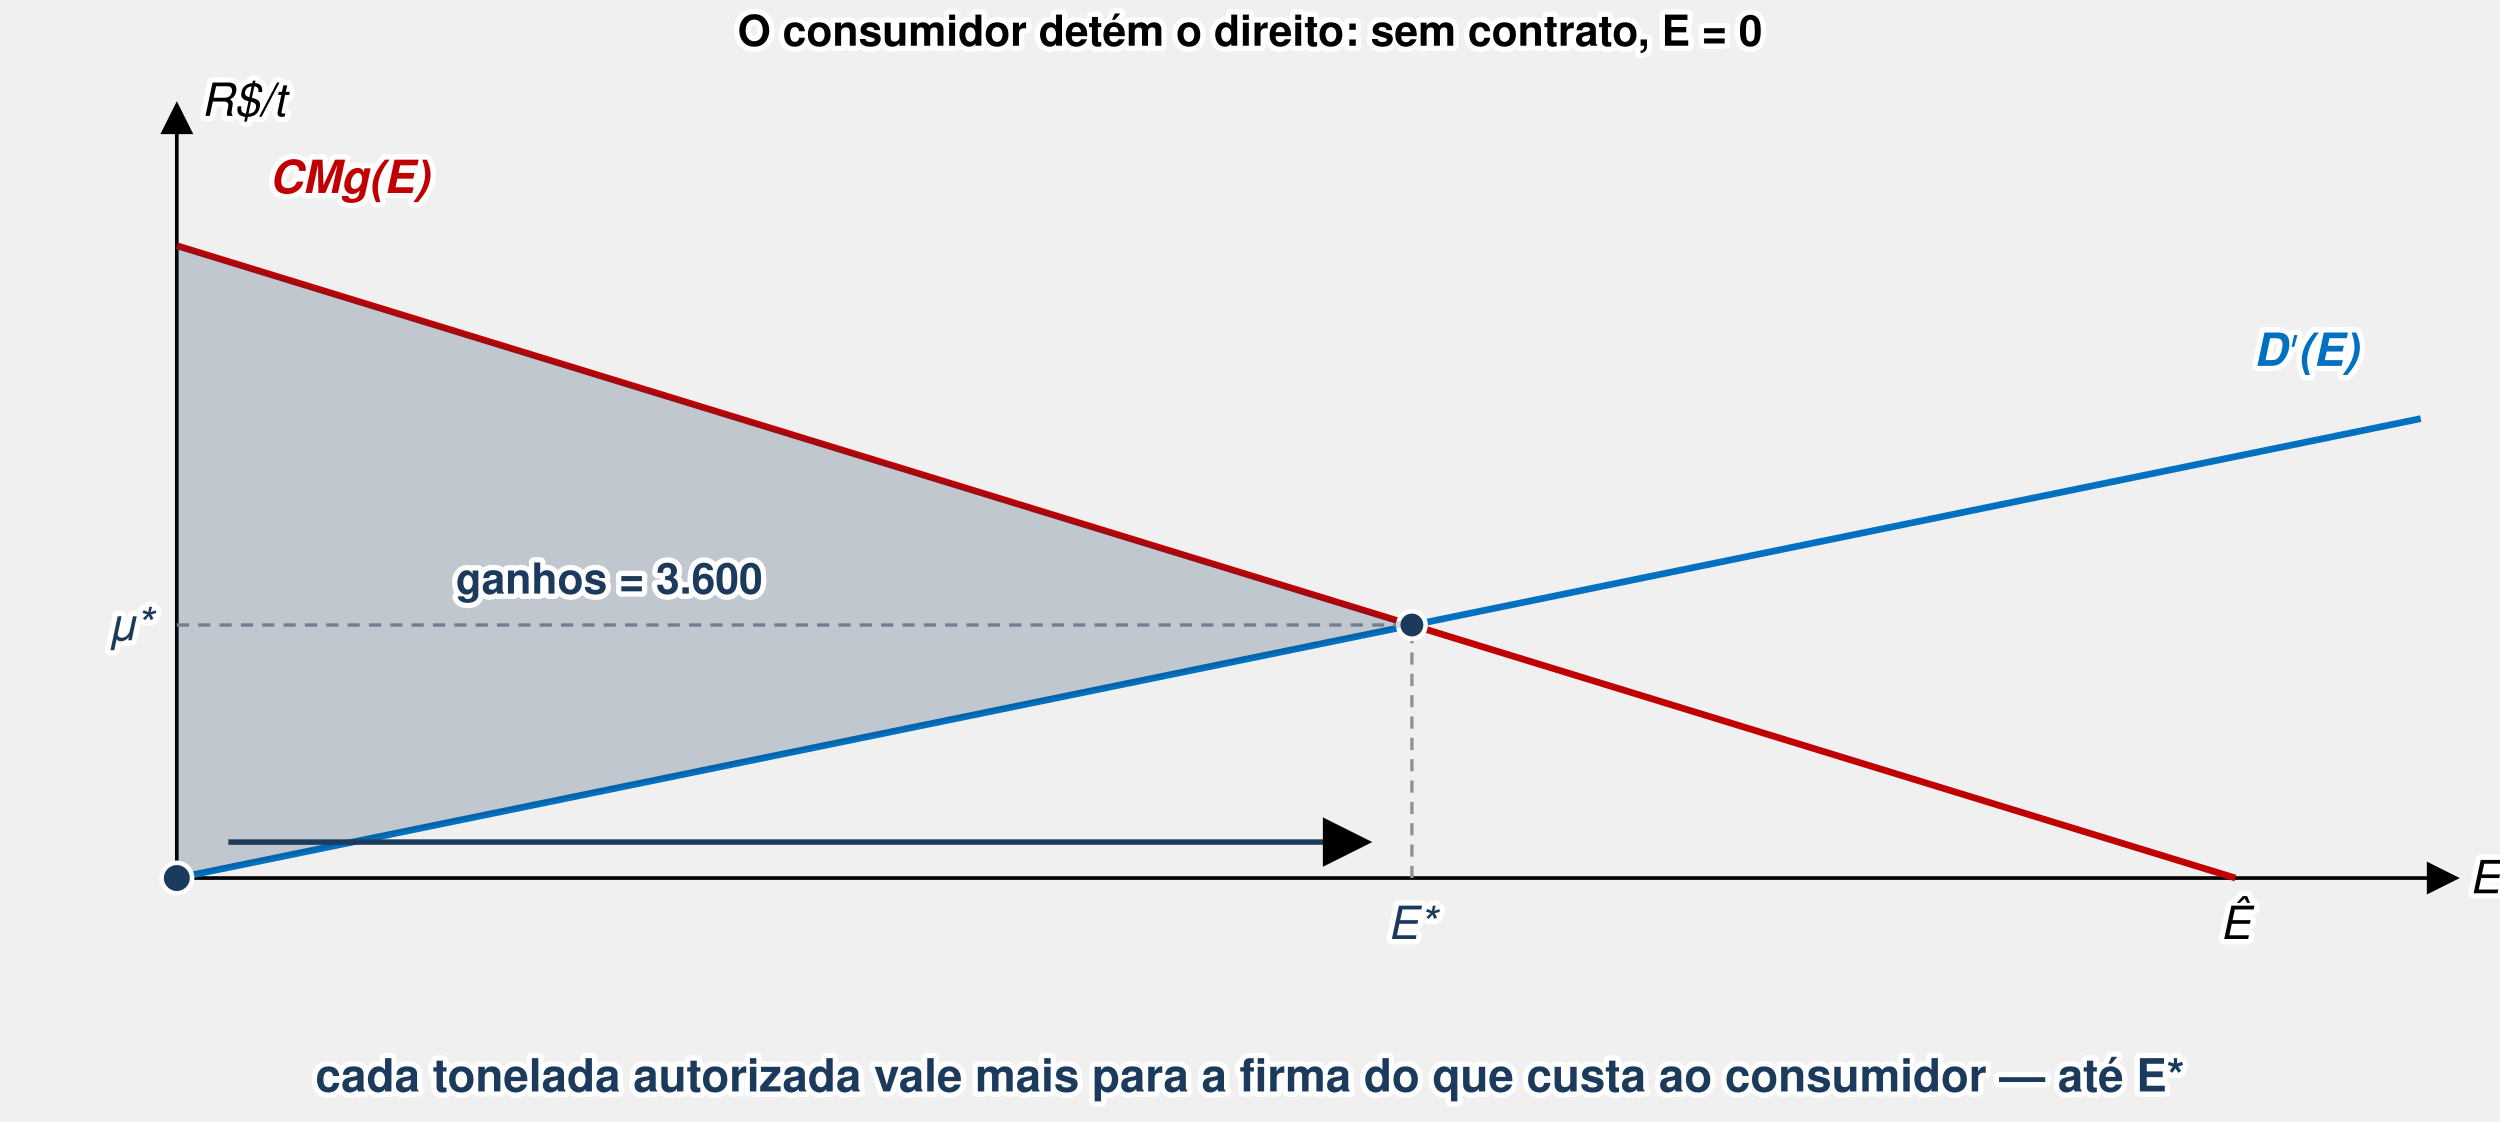
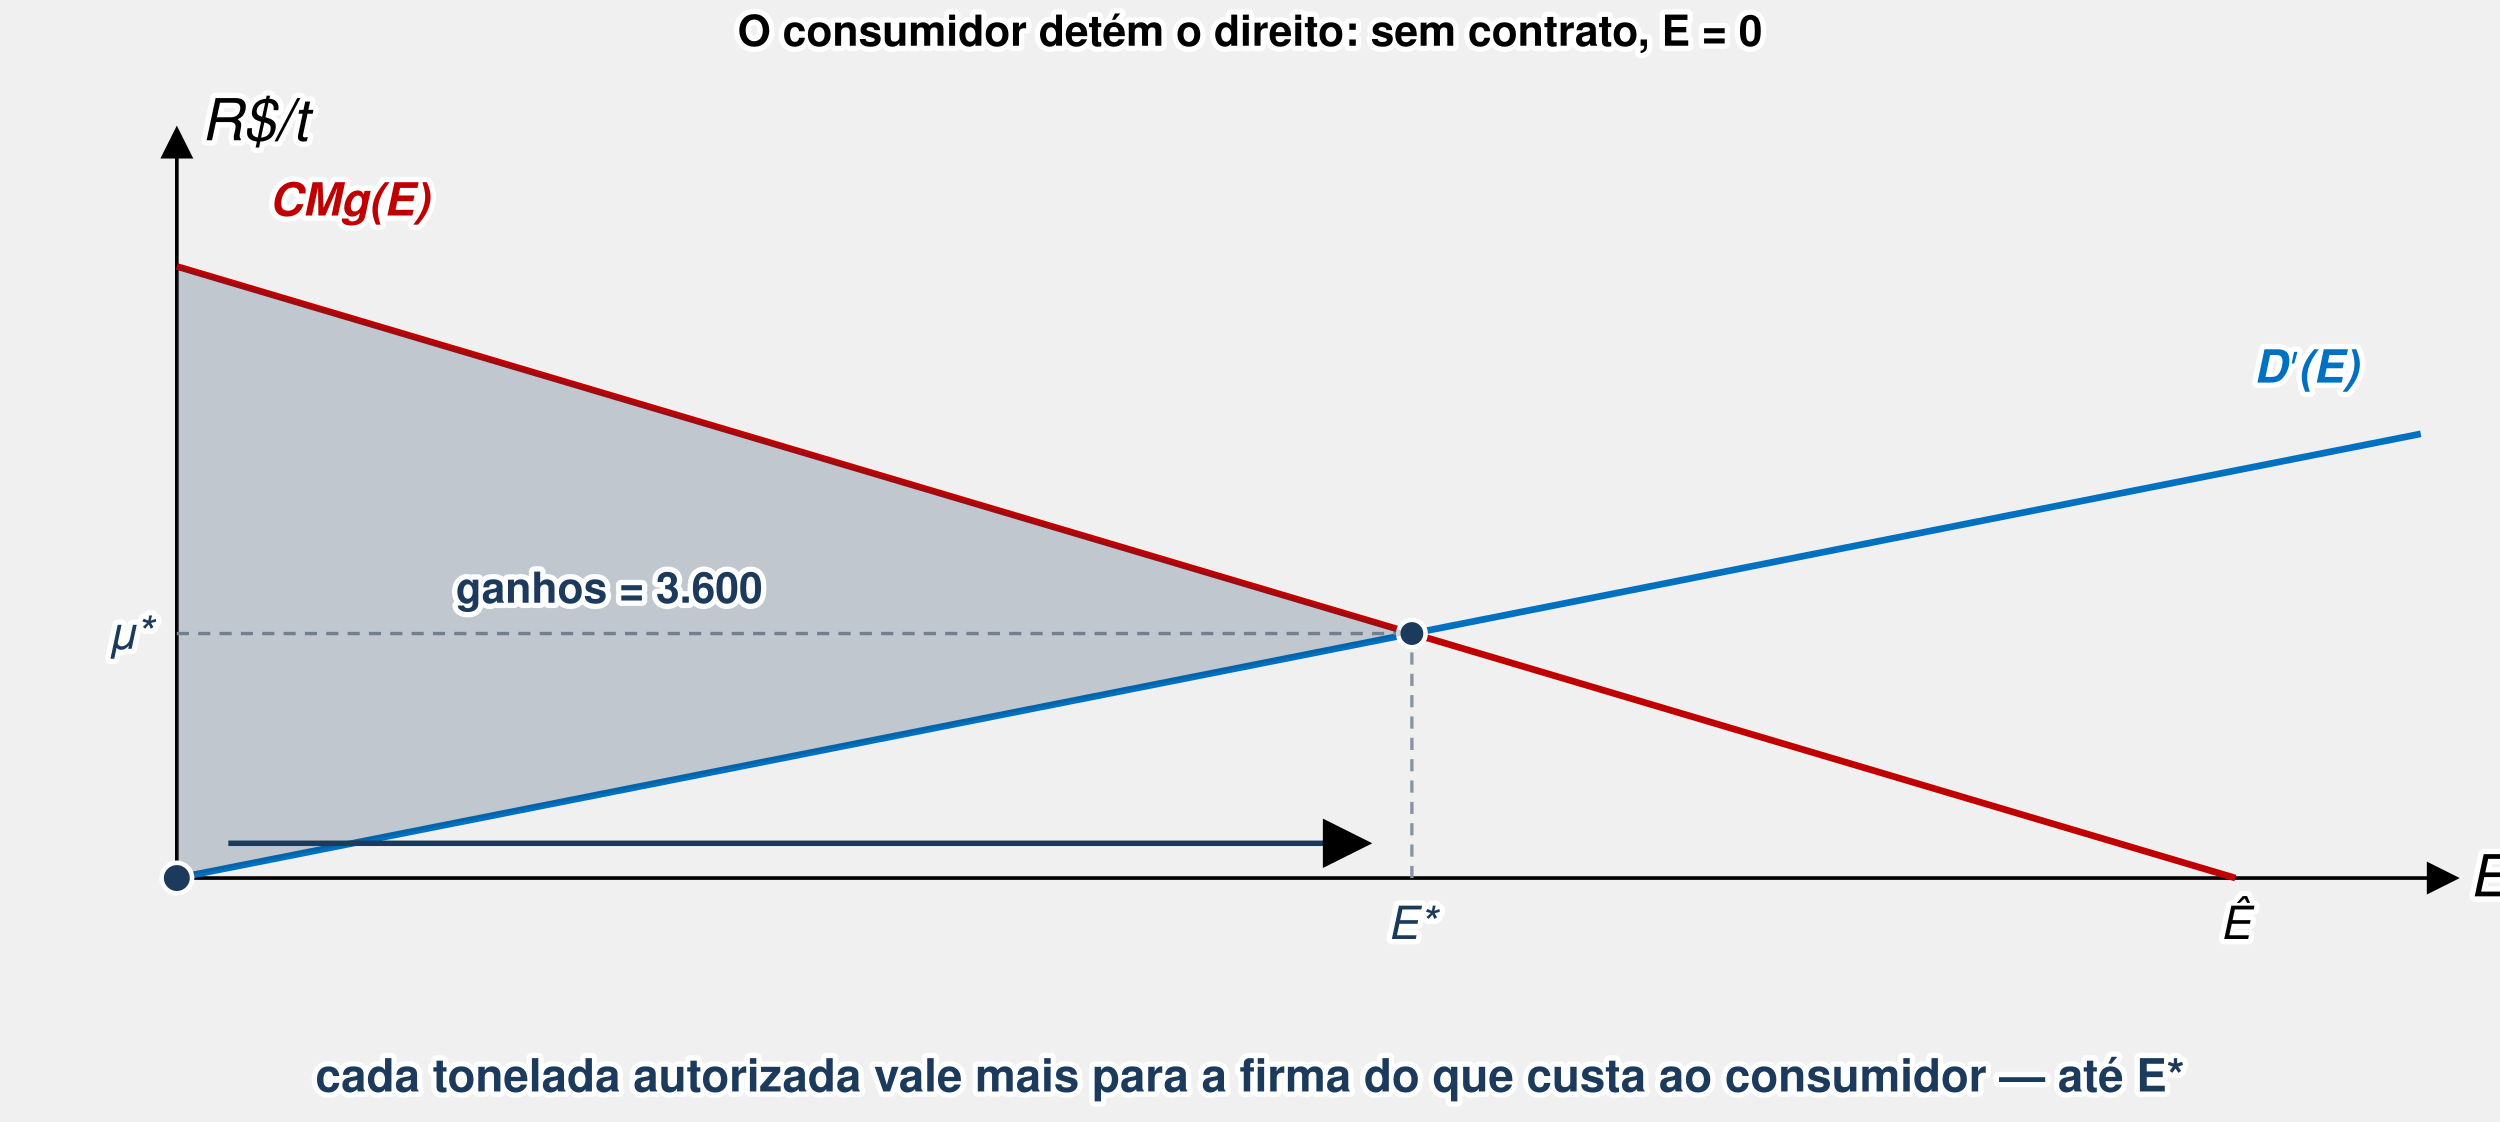
<svg xmlns="http://www.w3.org/2000/svg" width="820" height="368" viewBox="0 0 820 368" role="img" font-family="Source Sans Pro, Helvetica, Arial, sans-serif">
  <defs>
    <marker id="seta" markerWidth="9" markerHeight="9" refX="5" refY="4.5" orient="auto">
      <path d="M0,0 L9,4.5 L0,9 Z" fill="#000000" />
    </marker>
    <marker id="seta-apagada" markerWidth="9" markerHeight="9" refX="5" refY="4.5" orient="auto">
      <path d="M0,0 L9,4.5 L0,9 Z" fill="#c8d0d8" />
    </marker>
  </defs>
  <text x="410.0" y="15.0" font-size="14" fill="#000000" text-anchor="middle" font-weight="600" stroke="#ffffff" stroke-width="3.5" stroke-linejoin="round" paint-order="stroke">O consumidor detém o direito: sem contrato, E = 0</text>
-   <line x1="58.0" y1="288.0" x2="58.0" y2="38.0" stroke="#000000" stroke-width="1.2" marker-end="url(#seta)" />
+   <line x1="58.0" y1="288.0" x2="58.0" y2="46.0" stroke="#000000" stroke-width="1.2" marker-end="url(#seta)" />
  <line x1="58.0" y1="288.0" x2="802.0" y2="288.0" stroke="#000000" stroke-width="1.2" marker-end="url(#seta)" />
-   <text x="810.0" y="293.0" font-size="15" fill="#000000" text-anchor="start" font-style="italic" stroke="#ffffff" stroke-width="3.5" stroke-linejoin="round" paint-order="stroke">E</text>
-   <text x="66.0" y="38.0" font-size="15" fill="#000000" text-anchor="start" font-style="italic" stroke="#ffffff" stroke-width="3.5" stroke-linejoin="round" paint-order="stroke">R$/t</text>
-   <line x1="58.0" y1="80.6" x2="733.2" y2="288.0" stroke="#C00000" stroke-width="2.2" />
-   <line x1="58.0" y1="288.0" x2="794.0" y2="137.3" stroke="#0070C0" stroke-width="2.2" />
-   <text x="88.4" y="63.3" font-size="15" fill="#C00000" text-anchor="start" font-style="italic" font-weight="600" stroke="#ffffff" stroke-width="3.5" stroke-linejoin="round" paint-order="stroke">CMg(E)</text>
-   <text x="773.7" y="120.0" font-size="15" fill="#0070C0" text-anchor="end" font-style="italic" font-weight="600" stroke="#ffffff" stroke-width="3.5" stroke-linejoin="round" paint-order="stroke">D′(E)</text>
-   <line x1="58.0" y1="205.0" x2="463.1" y2="205.0" stroke="#8a94a0" stroke-width="1.1" stroke-dasharray="4 3" />
-   <line x1="463.1" y1="288.0" x2="463.1" y2="205.0" stroke="#8a94a0" stroke-width="1.1" stroke-dasharray="4 3" />
-   <circle cx="463.1" cy="205.0" r="4.5" fill="#1b3a5c" stroke="#ffffff" stroke-width="1.5" />
+   <text x="810.0" y="294.0" font-size="19" fill="#000000" text-anchor="start" font-style="italic" stroke="#ffffff" stroke-width="3.5" stroke-linejoin="round" paint-order="stroke">E</text>
+   <text x="66.0" y="46.0" font-size="19" fill="#000000" text-anchor="start" font-style="italic" stroke="#ffffff" stroke-width="3.5" stroke-linejoin="round" paint-order="stroke">R$/t</text>
+   <line x1="58.0" y1="87.4" x2="733.2" y2="288.0" stroke="#C00000" stroke-width="2.2" />
+   <line x1="58.0" y1="288.0" x2="794.0" y2="142.3" stroke="#0070C0" stroke-width="2.2" />
+   <text x="88.4" y="70.7" font-size="15" fill="#C00000" text-anchor="start" font-style="italic" font-weight="600" stroke="#ffffff" stroke-width="3.5" stroke-linejoin="round" paint-order="stroke">CMg(E)</text>
+   <text x="773.7" y="125.5" font-size="15" fill="#0070C0" text-anchor="end" font-style="italic" font-weight="600" stroke="#ffffff" stroke-width="3.5" stroke-linejoin="round" paint-order="stroke">D′(E)</text>
+   <line x1="58.0" y1="207.8" x2="463.1" y2="207.8" stroke="#8a94a0" stroke-width="1.1" stroke-dasharray="4 3" />
+   <line x1="463.1" y1="288.0" x2="463.1" y2="207.8" stroke="#8a94a0" stroke-width="1.1" stroke-dasharray="4 3" />
+   <circle cx="463.1" cy="207.8" r="4.5" fill="#1b3a5c" stroke="#ffffff" stroke-width="1.5" />
  <text x="463.1" y="308.0" font-size="15" fill="#1b3a5c" text-anchor="middle" font-style="italic" stroke="#ffffff" stroke-width="3.5" stroke-linejoin="round" paint-order="stroke">E*</text>
-   <text x="50.0" y="210.0" font-size="15" fill="#1b3a5c" text-anchor="end" font-style="italic" stroke="#ffffff" stroke-width="3.5" stroke-linejoin="round" paint-order="stroke">μ*</text>
+   <text x="50.0" y="212.8" font-size="15" fill="#1b3a5c" text-anchor="end" font-style="italic" stroke="#ffffff" stroke-width="3.5" stroke-linejoin="round" paint-order="stroke">μ*</text>
  <text x="733.2" y="308.0" font-size="15" fill="#000000" text-anchor="middle" font-style="italic" stroke="#ffffff" stroke-width="3.5" stroke-linejoin="round" paint-order="stroke">Ê</text>
-   <path d="M 58.0 288.0 L 58.0 80.6 L 463.1 205.0 Z" fill="#1b3a5c" fill-opacity="0.22" stroke="none" />
-   <text x="199.8" y="194.7" font-size="14" fill="#1b3a5c" text-anchor="middle" font-weight="600" stroke="#ffffff" stroke-width="3.5" stroke-linejoin="round" paint-order="stroke">ganhos = 3.600</text>
+   <path d="M 58.0 288.0 L 58.0 87.4 L 463.1 207.8 Z" fill="#1b3a5c" fill-opacity="0.22" stroke="none" />
+   <text x="199.8" y="197.7" font-size="14" fill="#1b3a5c" text-anchor="middle" font-weight="600" stroke="#ffffff" stroke-width="3.5" stroke-linejoin="round" paint-order="stroke">ganhos = 3.600</text>
  <circle cx="58.0" cy="288.0" r="5" fill="#1b3a5c" stroke="#ffffff" stroke-width="1.5" />
-   <line x1="74.9" y1="276.2" x2="442.9" y2="276.2" stroke="#1b3a5c" stroke-width="1.8" marker-end="url(#seta)" />
+   <line x1="74.9" y1="276.6" x2="442.9" y2="276.6" stroke="#1b3a5c" stroke-width="1.8" marker-end="url(#seta)" />
  <text x="410.0" y="358.0" font-size="15" fill="#1b3a5c" text-anchor="middle" font-weight="600" stroke="#ffffff" stroke-width="3.5" stroke-linejoin="round" paint-order="stroke">cada tonelada autorizada vale mais para a firma do que custa ao consumidor — até E*</text>
</svg>
